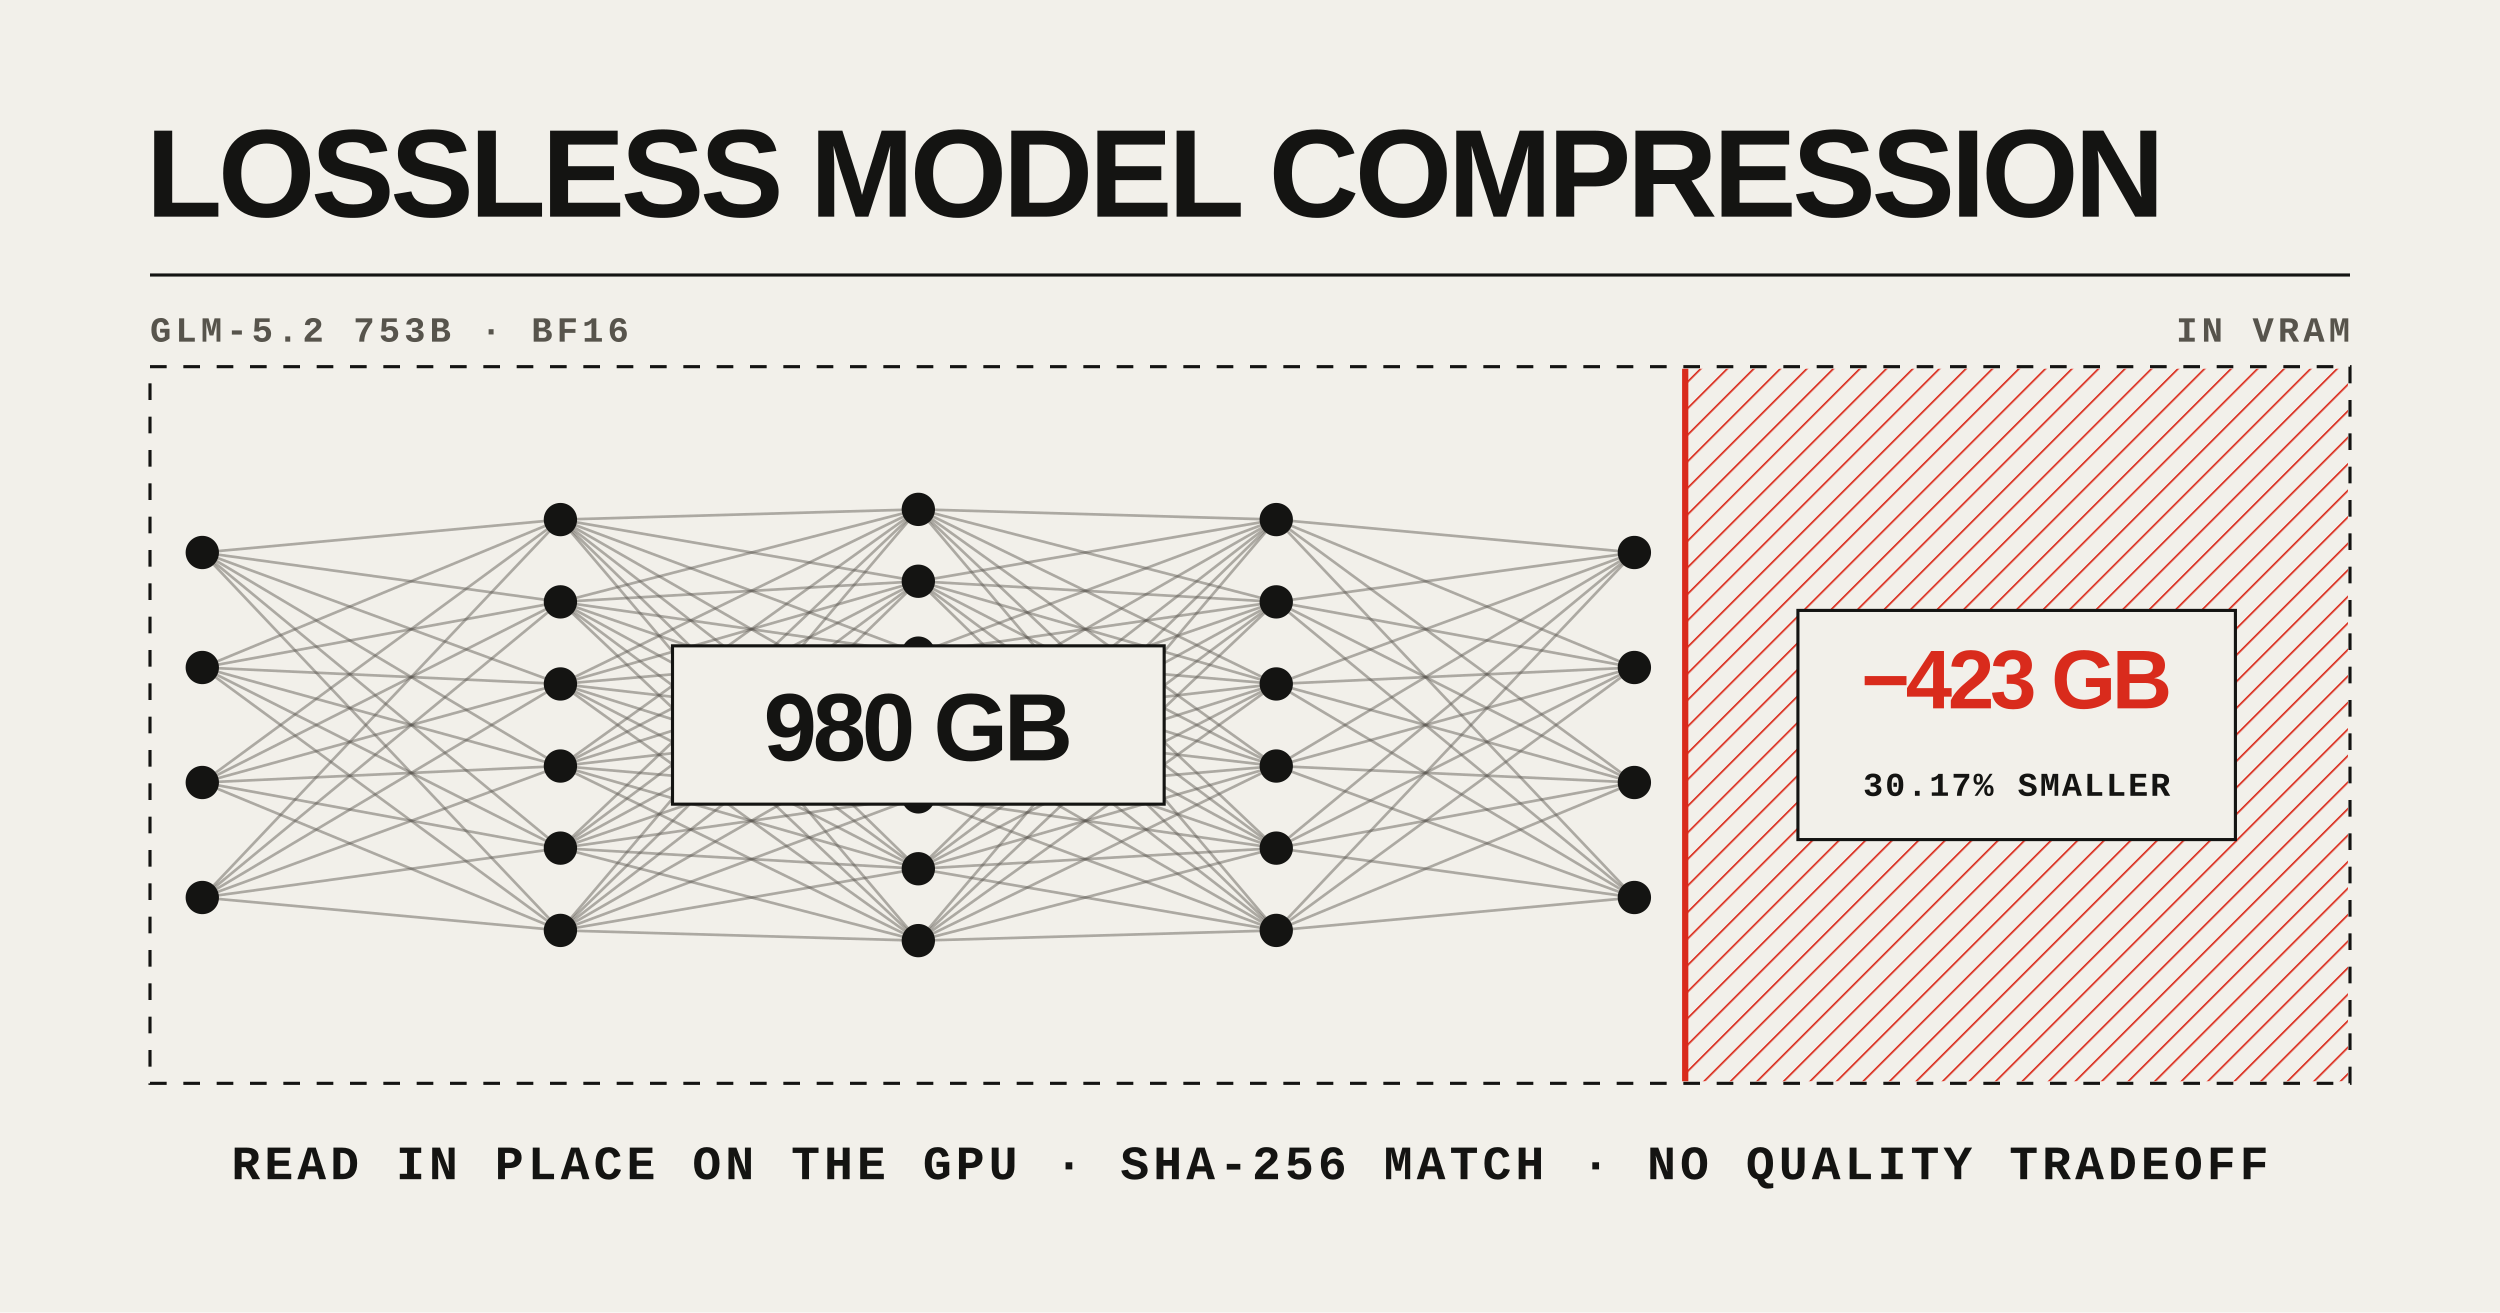
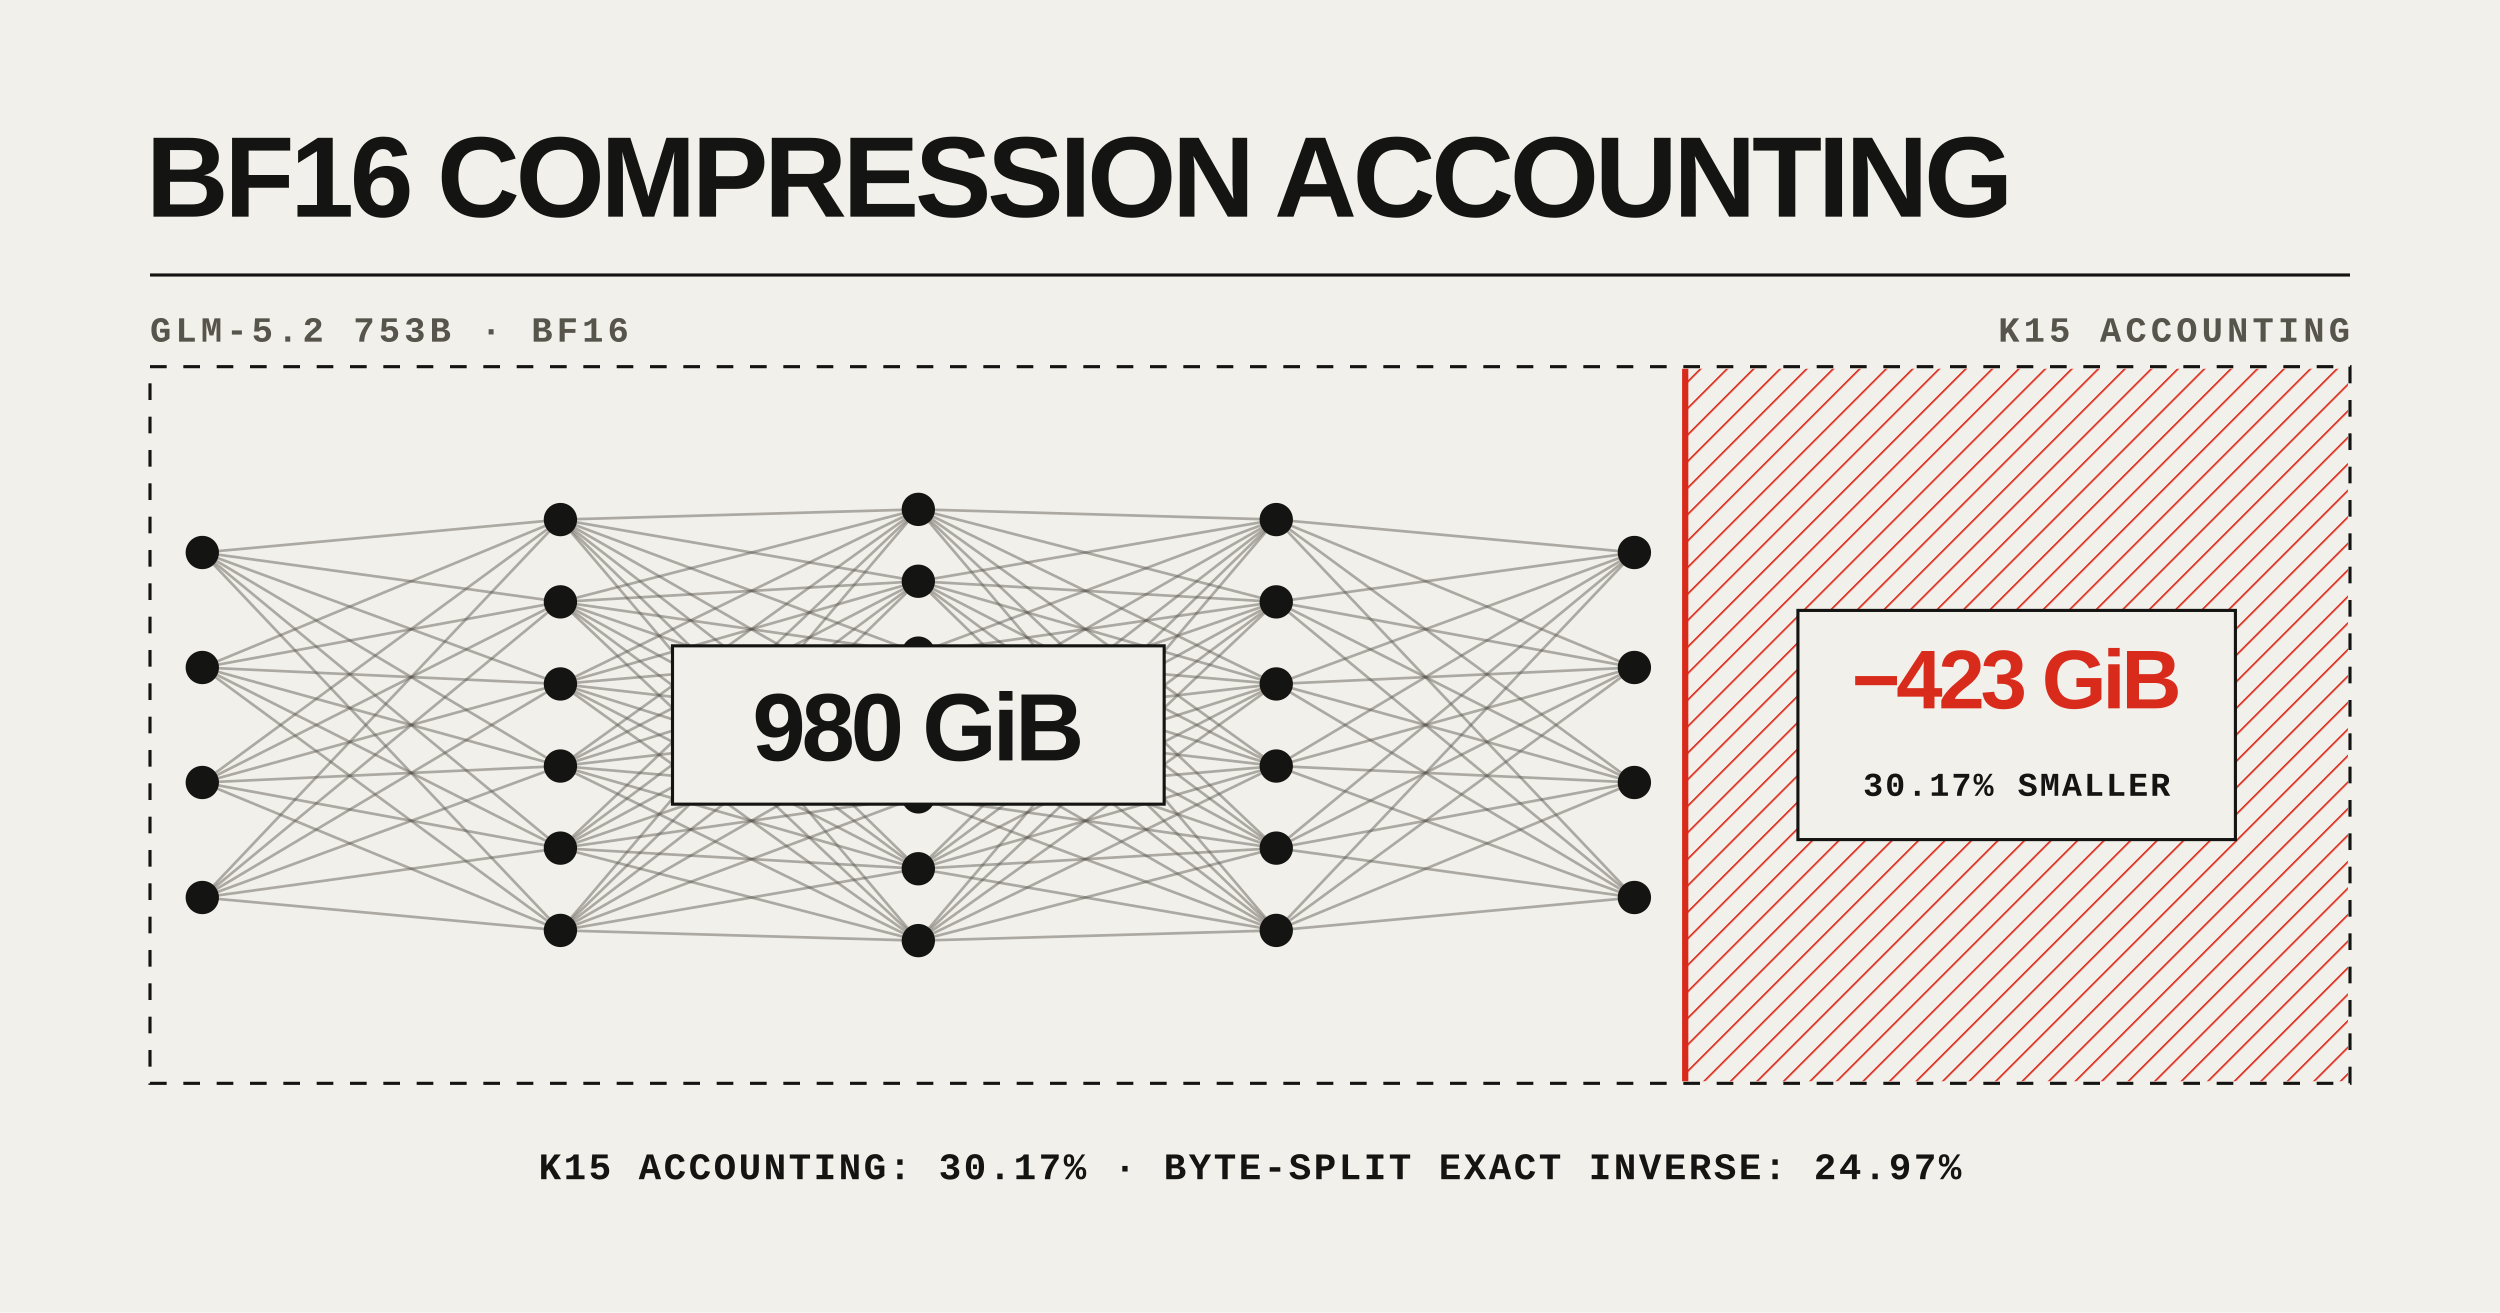
<svg xmlns="http://www.w3.org/2000/svg" width="1200" height="630" viewBox="0 0 1200 630">
  <defs>
    <style>
      .ink{fill:#141412}.ink2{fill:#57544C}.red{fill:#D92B1C}
      .stroke{stroke:#141412;stroke-width:1.5;fill:none}
      .mono{font-family:Consolas,"Courier New",monospace;font-weight:700}
      .black{font-family:"Arial Black",Arial,sans-serif;font-weight:900}
    </style>
    <pattern id="hatch" width="9" height="9" patternTransform="rotate(45)" patternUnits="userSpaceOnUse">
      <line x1="0" y1="0" x2="0" y2="9" stroke="#D92B1C" stroke-width="1.6" />
    </pattern>
  </defs>
  <rect width="1200" height="630" fill="#F2F0EA" />
-   <text x="70" y="104" class="black ink" font-size="60" letter-spacing="-2">LOSSLESS MODEL COMPRESSION</text>
+   <text x="70" y="104" class="black ink" font-size="55" letter-spacing="-2">BF16 COMPRESSION ACCOUNTING</text>
  <line x1="72" y1="132" x2="1128" y2="132" class="stroke" />
  <text x="72" y="164" class="mono ink2" font-size="17" letter-spacing="2">GLM-5.2 753B · BF16</text>
-   <text x="1128" y="164" text-anchor="end" class="mono ink2" font-size="17" letter-spacing="2">IN VRAM</text>
+   <text x="1128" y="164" text-anchor="end" class="mono ink2" font-size="17" letter-spacing="2">K15 ACCOUNTING</text>
  <rect x="72" y="176" width="1056" height="344" class="stroke" stroke-dasharray="8 8" />
  <rect x="808.9" y="177" width="318.1" height="342" fill="url(#hatch)" />
  <line x1="808.9" y1="177" x2="808.9" y2="519" stroke="#D92B1C" stroke-width="3" />
  <g stroke="#57544C" stroke-opacity="0.45" stroke-width="1.3">
    <line x1="97.1" y1="265.2" x2="269.0" y2="249.4" />
    <line x1="97.1" y1="265.2" x2="269.0" y2="288.9" />
    <line x1="97.1" y1="265.2" x2="269.0" y2="328.3" />
    <line x1="97.1" y1="265.2" x2="269.0" y2="367.7" />
    <line x1="97.1" y1="265.2" x2="269.0" y2="407.1" />
    <line x1="97.1" y1="265.2" x2="269.0" y2="446.6" />
    <line x1="97.1" y1="320.4" x2="269.0" y2="249.4" />
    <line x1="97.1" y1="320.4" x2="269.0" y2="288.9" />
    <line x1="97.1" y1="320.4" x2="269.0" y2="328.3" />
    <line x1="97.1" y1="320.4" x2="269.0" y2="367.7" />
    <line x1="97.1" y1="320.4" x2="269.0" y2="407.1" />
    <line x1="97.1" y1="320.4" x2="269.0" y2="446.6" />
    <line x1="97.1" y1="375.6" x2="269.0" y2="249.4" />
    <line x1="97.1" y1="375.6" x2="269.0" y2="288.9" />
    <line x1="97.1" y1="375.6" x2="269.0" y2="328.3" />
    <line x1="97.1" y1="375.6" x2="269.0" y2="367.7" />
    <line x1="97.1" y1="375.6" x2="269.0" y2="407.1" />
    <line x1="97.1" y1="375.6" x2="269.0" y2="446.6" />
    <line x1="97.1" y1="430.8" x2="269.0" y2="249.4" />
    <line x1="97.1" y1="430.8" x2="269.0" y2="288.9" />
    <line x1="97.1" y1="430.8" x2="269.0" y2="328.3" />
    <line x1="97.1" y1="430.8" x2="269.0" y2="367.7" />
    <line x1="97.1" y1="430.8" x2="269.0" y2="407.1" />
    <line x1="97.1" y1="430.8" x2="269.0" y2="446.6" />
    <line x1="269.0" y1="249.4" x2="440.8" y2="244.5" />
    <line x1="269.0" y1="249.4" x2="440.8" y2="279.0" />
    <line x1="269.0" y1="249.4" x2="440.8" y2="313.5" />
    <line x1="269.0" y1="249.4" x2="440.8" y2="348.0" />
    <line x1="269.0" y1="249.4" x2="440.8" y2="382.5" />
    <line x1="269.0" y1="249.4" x2="440.8" y2="417.0" />
    <line x1="269.0" y1="249.4" x2="440.8" y2="451.5" />
    <line x1="269.0" y1="288.9" x2="440.8" y2="244.5" />
    <line x1="269.0" y1="288.9" x2="440.8" y2="279.0" />
    <line x1="269.0" y1="288.9" x2="440.8" y2="313.5" />
    <line x1="269.0" y1="288.9" x2="440.8" y2="348.0" />
    <line x1="269.0" y1="288.9" x2="440.8" y2="382.5" />
    <line x1="269.0" y1="288.9" x2="440.8" y2="417.0" />
    <line x1="269.0" y1="288.9" x2="440.8" y2="451.5" />
    <line x1="269.0" y1="328.3" x2="440.8" y2="244.5" />
    <line x1="269.0" y1="328.3" x2="440.8" y2="279.0" />
    <line x1="269.0" y1="328.3" x2="440.8" y2="313.5" />
    <line x1="269.0" y1="328.3" x2="440.8" y2="348.0" />
    <line x1="269.0" y1="328.3" x2="440.8" y2="382.5" />
    <line x1="269.0" y1="328.3" x2="440.8" y2="417.0" />
    <line x1="269.0" y1="328.3" x2="440.8" y2="451.5" />
    <line x1="269.0" y1="367.7" x2="440.8" y2="244.5" />
    <line x1="269.0" y1="367.7" x2="440.8" y2="279.0" />
    <line x1="269.0" y1="367.7" x2="440.8" y2="313.5" />
    <line x1="269.0" y1="367.7" x2="440.8" y2="348.0" />
    <line x1="269.0" y1="367.7" x2="440.8" y2="382.5" />
    <line x1="269.0" y1="367.7" x2="440.8" y2="417.0" />
    <line x1="269.0" y1="367.7" x2="440.8" y2="451.5" />
    <line x1="269.0" y1="407.1" x2="440.8" y2="244.5" />
    <line x1="269.0" y1="407.1" x2="440.8" y2="279.0" />
    <line x1="269.0" y1="407.1" x2="440.8" y2="313.5" />
    <line x1="269.0" y1="407.1" x2="440.8" y2="348.0" />
    <line x1="269.0" y1="407.1" x2="440.8" y2="382.5" />
    <line x1="269.0" y1="407.1" x2="440.8" y2="417.0" />
    <line x1="269.0" y1="407.1" x2="440.8" y2="451.5" />
    <line x1="269.0" y1="446.6" x2="440.8" y2="244.5" />
    <line x1="269.0" y1="446.6" x2="440.8" y2="279.0" />
    <line x1="269.0" y1="446.6" x2="440.8" y2="313.5" />
    <line x1="269.0" y1="446.6" x2="440.8" y2="348.0" />
    <line x1="269.0" y1="446.6" x2="440.8" y2="382.5" />
    <line x1="269.0" y1="446.6" x2="440.8" y2="417.0" />
    <line x1="269.0" y1="446.6" x2="440.8" y2="451.5" />
    <line x1="440.8" y1="244.5" x2="612.6" y2="249.4" />
    <line x1="440.8" y1="244.5" x2="612.6" y2="288.9" />
    <line x1="440.8" y1="244.5" x2="612.6" y2="328.3" />
    <line x1="440.8" y1="244.5" x2="612.6" y2="367.7" />
    <line x1="440.8" y1="244.5" x2="612.6" y2="407.1" />
    <line x1="440.8" y1="244.5" x2="612.6" y2="446.6" />
    <line x1="440.8" y1="279.0" x2="612.6" y2="249.4" />
    <line x1="440.8" y1="279.0" x2="612.6" y2="288.9" />
    <line x1="440.8" y1="279.0" x2="612.6" y2="328.3" />
    <line x1="440.8" y1="279.0" x2="612.6" y2="367.7" />
    <line x1="440.8" y1="279.0" x2="612.6" y2="407.1" />
    <line x1="440.8" y1="279.0" x2="612.6" y2="446.6" />
    <line x1="440.8" y1="313.5" x2="612.6" y2="249.4" />
    <line x1="440.8" y1="313.5" x2="612.6" y2="288.9" />
    <line x1="440.8" y1="313.5" x2="612.6" y2="328.3" />
    <line x1="440.8" y1="313.5" x2="612.6" y2="367.7" />
    <line x1="440.8" y1="313.5" x2="612.6" y2="407.1" />
    <line x1="440.8" y1="313.5" x2="612.6" y2="446.6" />
    <line x1="440.8" y1="348.0" x2="612.6" y2="249.4" />
    <line x1="440.8" y1="348.0" x2="612.6" y2="288.9" />
    <line x1="440.8" y1="348.0" x2="612.6" y2="328.3" />
    <line x1="440.8" y1="348.0" x2="612.6" y2="367.7" />
    <line x1="440.8" y1="348.0" x2="612.6" y2="407.1" />
    <line x1="440.8" y1="348.0" x2="612.6" y2="446.6" />
    <line x1="440.8" y1="382.5" x2="612.6" y2="249.4" />
    <line x1="440.8" y1="382.5" x2="612.6" y2="288.9" />
    <line x1="440.8" y1="382.5" x2="612.6" y2="328.3" />
    <line x1="440.8" y1="382.5" x2="612.6" y2="367.7" />
    <line x1="440.8" y1="382.5" x2="612.6" y2="407.1" />
    <line x1="440.8" y1="382.5" x2="612.6" y2="446.6" />
    <line x1="440.8" y1="417.0" x2="612.6" y2="249.4" />
    <line x1="440.8" y1="417.0" x2="612.6" y2="288.9" />
    <line x1="440.8" y1="417.0" x2="612.6" y2="328.3" />
    <line x1="440.8" y1="417.0" x2="612.6" y2="367.7" />
    <line x1="440.8" y1="417.0" x2="612.6" y2="407.1" />
    <line x1="440.8" y1="417.0" x2="612.6" y2="446.6" />
    <line x1="440.8" y1="451.5" x2="612.6" y2="249.4" />
    <line x1="440.8" y1="451.5" x2="612.6" y2="288.9" />
    <line x1="440.8" y1="451.5" x2="612.6" y2="328.3" />
    <line x1="440.8" y1="451.5" x2="612.6" y2="367.7" />
    <line x1="440.8" y1="451.5" x2="612.6" y2="407.1" />
    <line x1="440.8" y1="451.5" x2="612.6" y2="446.6" />
    <line x1="612.6" y1="249.4" x2="784.5" y2="265.2" />
    <line x1="612.6" y1="249.4" x2="784.5" y2="320.4" />
    <line x1="612.6" y1="249.4" x2="784.5" y2="375.6" />
    <line x1="612.6" y1="249.4" x2="784.5" y2="430.8" />
    <line x1="612.6" y1="288.9" x2="784.5" y2="265.2" />
    <line x1="612.6" y1="288.9" x2="784.5" y2="320.4" />
    <line x1="612.6" y1="288.9" x2="784.5" y2="375.6" />
    <line x1="612.6" y1="288.9" x2="784.5" y2="430.8" />
    <line x1="612.6" y1="328.3" x2="784.5" y2="265.2" />
    <line x1="612.6" y1="328.3" x2="784.5" y2="320.4" />
    <line x1="612.6" y1="328.3" x2="784.5" y2="375.6" />
    <line x1="612.6" y1="328.3" x2="784.5" y2="430.8" />
    <line x1="612.6" y1="367.7" x2="784.5" y2="265.2" />
    <line x1="612.6" y1="367.7" x2="784.5" y2="320.4" />
    <line x1="612.6" y1="367.7" x2="784.5" y2="375.6" />
    <line x1="612.6" y1="367.7" x2="784.5" y2="430.8" />
    <line x1="612.6" y1="407.1" x2="784.5" y2="265.2" />
    <line x1="612.6" y1="407.1" x2="784.5" y2="320.4" />
    <line x1="612.6" y1="407.1" x2="784.5" y2="375.6" />
    <line x1="612.6" y1="407.1" x2="784.5" y2="430.8" />
    <line x1="612.6" y1="446.6" x2="784.5" y2="265.2" />
    <line x1="612.6" y1="446.6" x2="784.5" y2="320.4" />
    <line x1="612.6" y1="446.6" x2="784.5" y2="375.6" />
    <line x1="612.6" y1="446.6" x2="784.5" y2="430.8" />
  </g>
  <g fill="#141412">
    <circle cx="97.1" cy="265.2" r="8" />
    <circle cx="97.1" cy="320.4" r="8" />
    <circle cx="97.1" cy="375.6" r="8" />
    <circle cx="97.1" cy="430.8" r="8" />
    <circle cx="269.0" cy="249.4" r="8" />
    <circle cx="269.0" cy="288.9" r="8" />
    <circle cx="269.0" cy="328.3" r="8" />
    <circle cx="269.0" cy="367.7" r="8" />
    <circle cx="269.0" cy="407.1" r="8" />
    <circle cx="269.0" cy="446.6" r="8" />
    <circle cx="440.8" cy="244.5" r="8" />
    <circle cx="440.8" cy="279.0" r="8" />
    <circle cx="440.8" cy="313.5" r="8" />
    <circle cx="440.8" cy="348.0" r="8" />
    <circle cx="440.8" cy="382.5" r="8" />
    <circle cx="440.8" cy="417.0" r="8" />
    <circle cx="440.8" cy="451.5" r="8" />
    <circle cx="612.6" cy="249.4" r="8" />
    <circle cx="612.6" cy="288.9" r="8" />
    <circle cx="612.6" cy="328.3" r="8" />
    <circle cx="612.6" cy="367.7" r="8" />
    <circle cx="612.6" cy="407.1" r="8" />
    <circle cx="612.6" cy="446.6" r="8" />
    <circle cx="784.5" cy="265.2" r="8" />
    <circle cx="784.5" cy="320.4" r="8" />
    <circle cx="784.5" cy="375.6" r="8" />
    <circle cx="784.5" cy="430.8" r="8" />
  </g>
  <g>
    <rect x="322.8" y="310.0" width="236" height="76" fill="#F2F0EA" stroke="#141412" stroke-width="1.5" />
-     <text x="440.8" y="365.0" text-anchor="middle" class="black ink" font-size="46" letter-spacing="-2">980 GB</text>
+     <text x="440.8" y="365.0" text-anchor="middle" class="black ink" font-size="46" letter-spacing="-2">980 GiB</text>
  </g>
  <g>
    <rect x="863.0" y="293.0" width="210" height="110" fill="#F2F0EA" stroke="#141412" stroke-width="1.5" />
-     <text x="968.0" y="340.0" text-anchor="middle" class="black red" font-size="40" letter-spacing="-2">−423 GB</text>
+     <text x="968.0" y="340.0" text-anchor="middle" class="black red" font-size="40" letter-spacing="-2">−423 GiB</text>
    <text x="968.0" y="382.0" text-anchor="middle" class="mono ink" font-size="16" letter-spacing="1">30.17% SMALLER</text>
  </g>
-   <text x="600" y="566" text-anchor="middle" class="mono ink" font-size="23" letter-spacing="2">READ IN PLACE ON THE GPU · SHA-256 MATCH · NO QUALITY TRADEOFF</text>
+   <text x="600" y="566" text-anchor="middle" class="mono ink" font-size="18" letter-spacing="1.2">K15 ACCOUNTING: 30.17% · BYTE-SPLIT EXACT INVERSE: 24.97%</text>
</svg>
